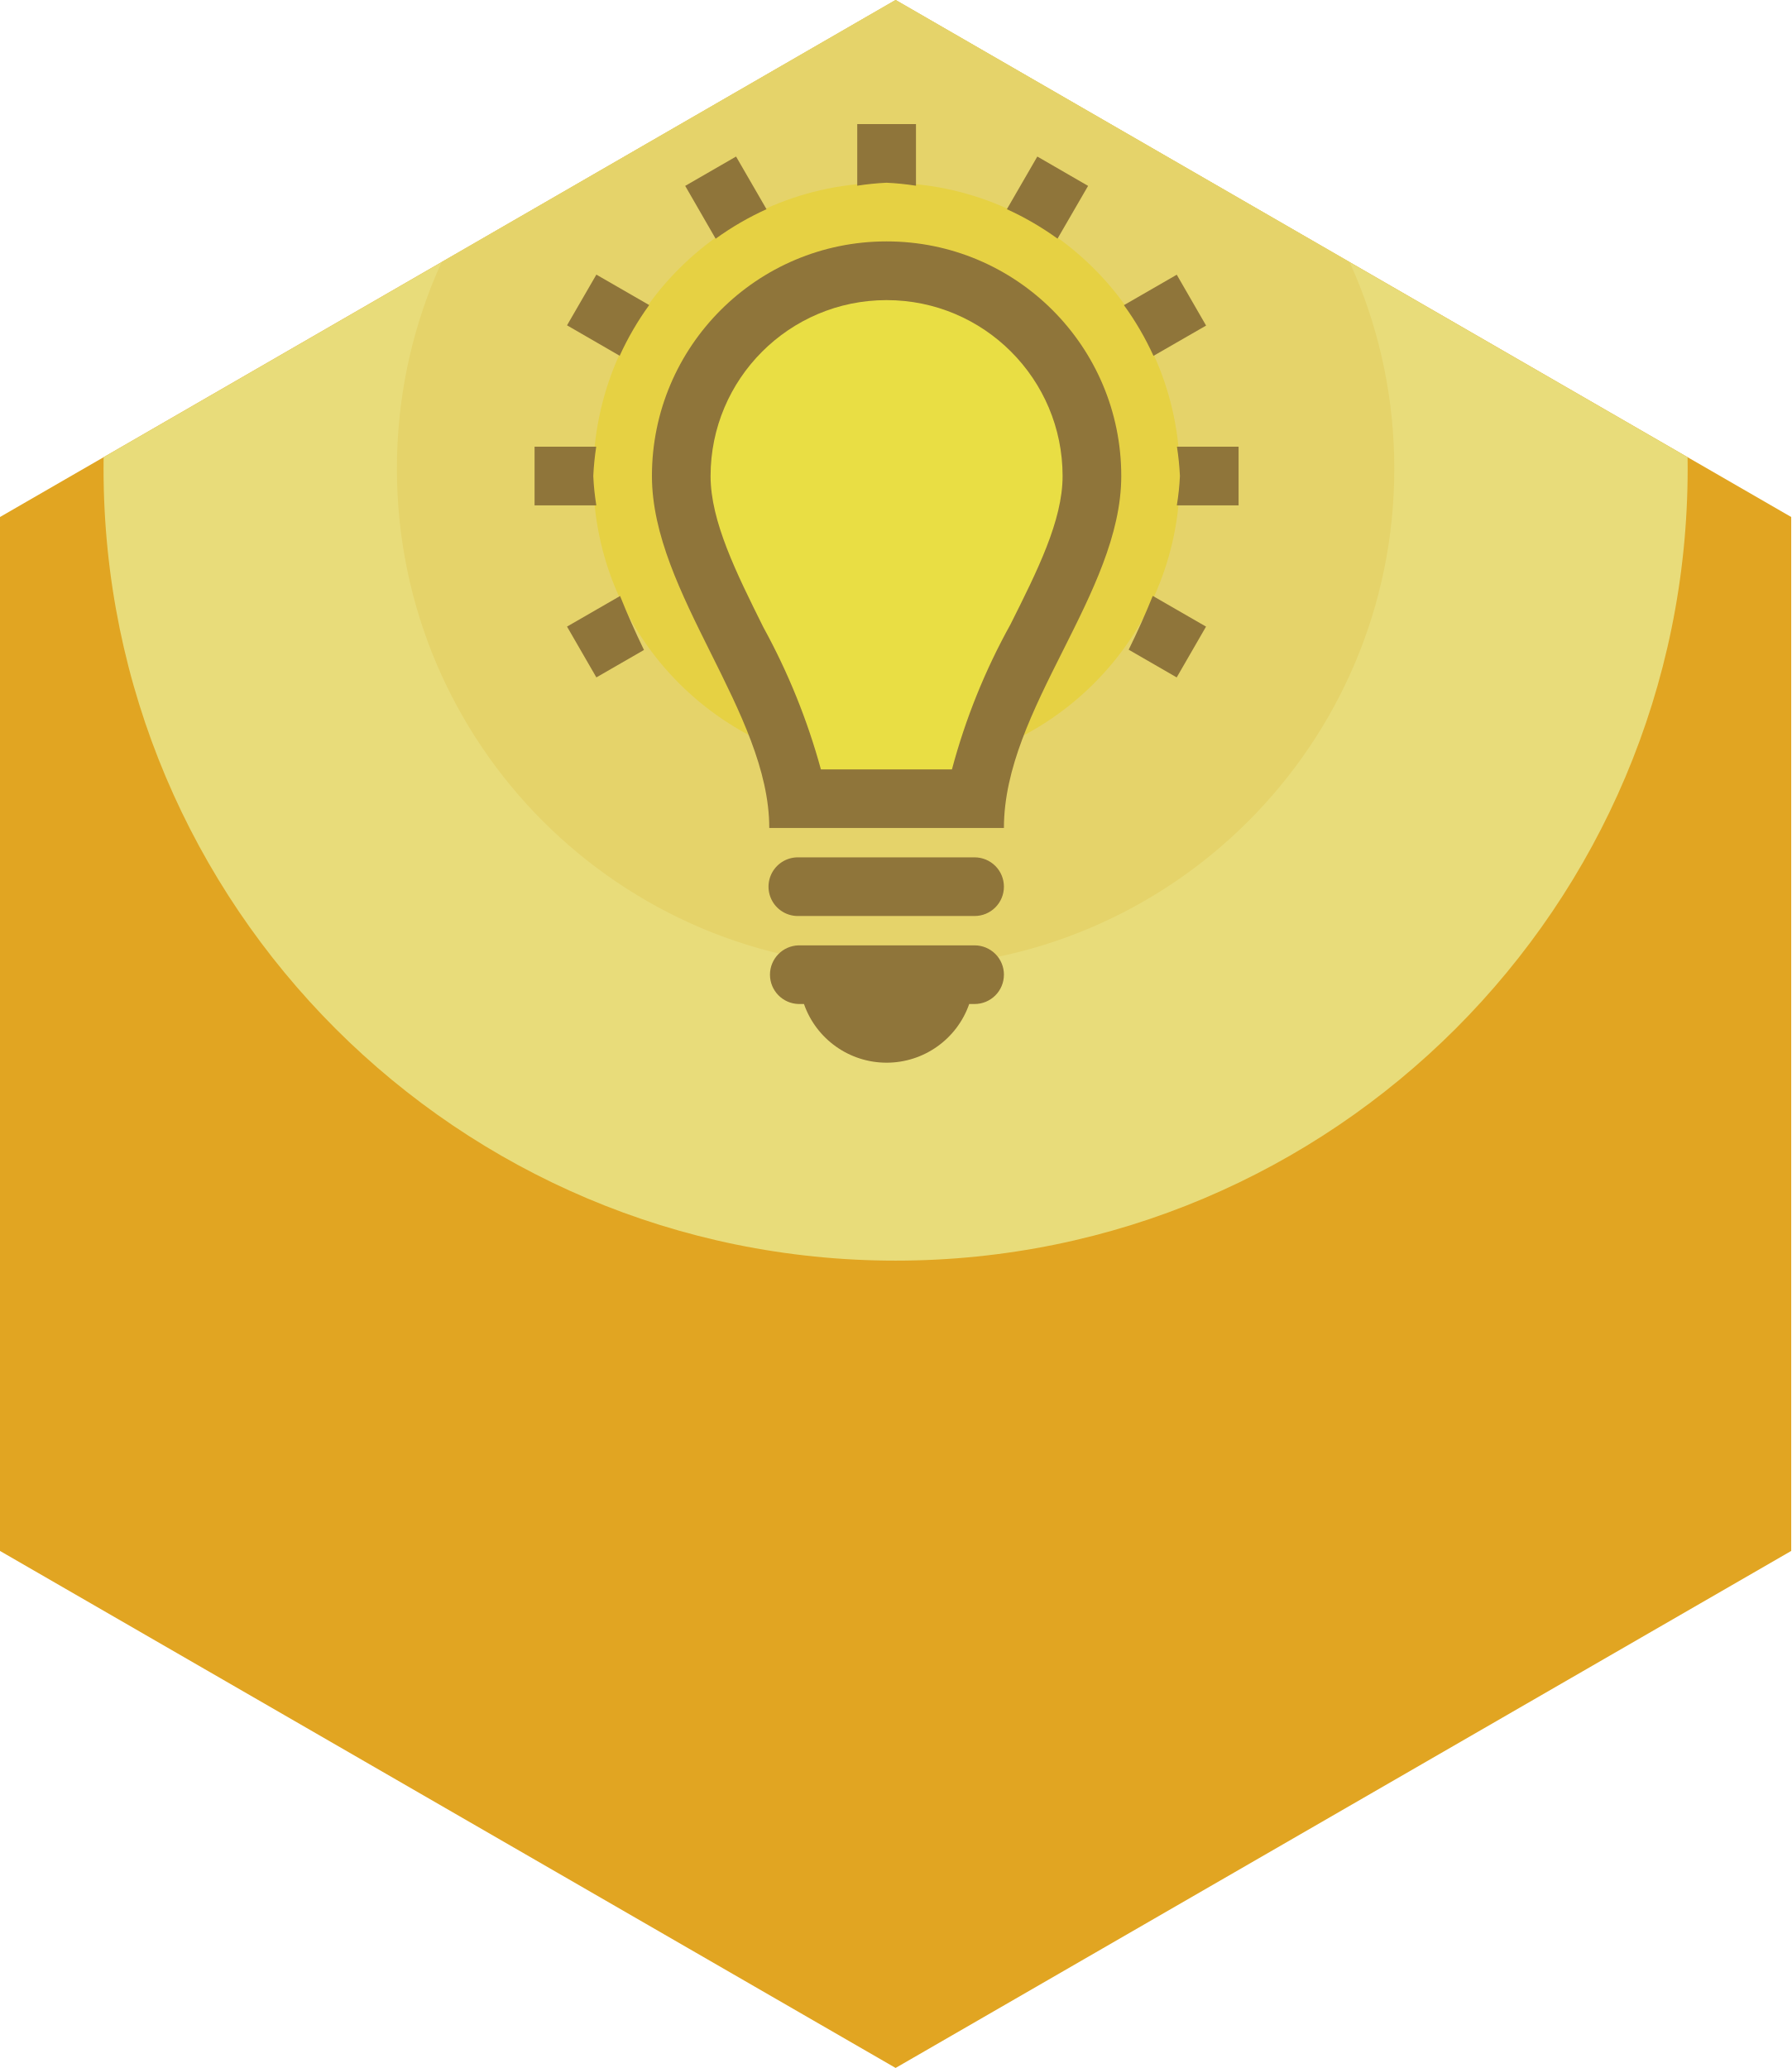
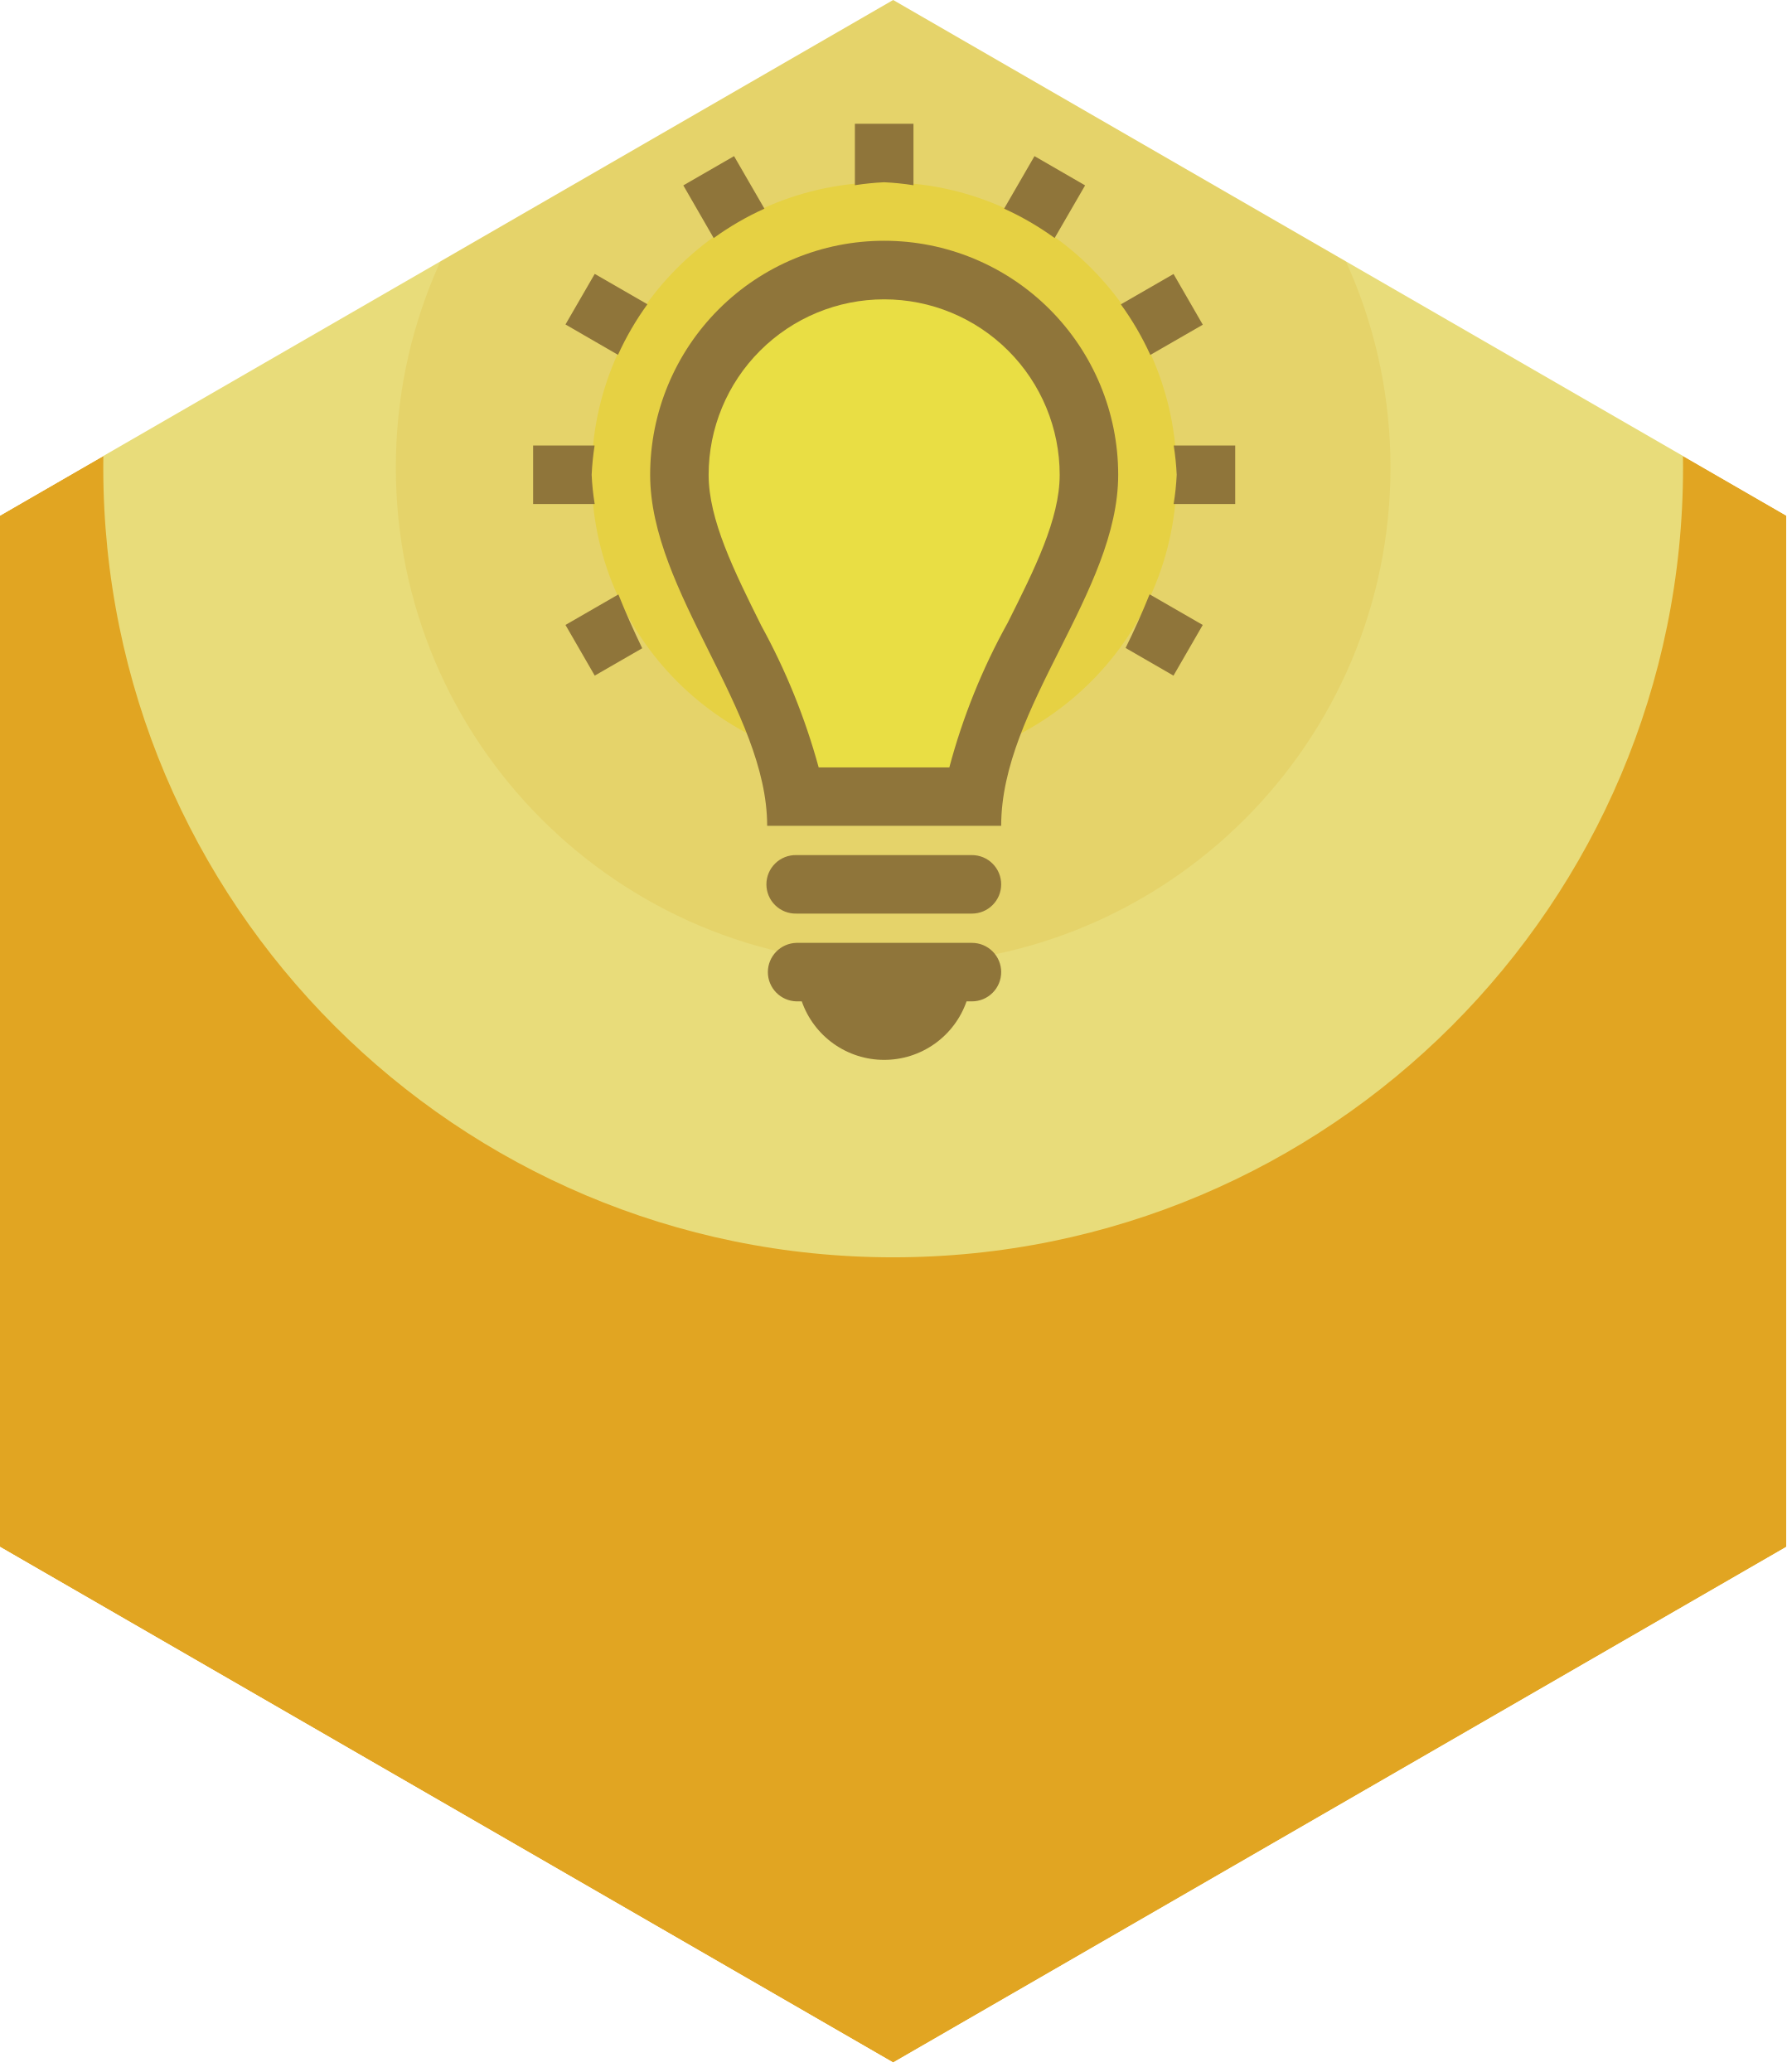
- <svg xmlns="http://www.w3.org/2000/svg" width="100" height="115.471" viewBox="0 0 100 115.471">
-   <defs>
-     <clipPath id="clip-path">
-       <path id="SVGID" d="M182.166,86.6V28.868L132.166,0l-50,28.868V86.6l38.411,22.177,11.589,6.691Z" transform="translate(-82.166)" fill="none" />
-     </clipPath>
-   </defs>
-   <g id="Inspirations" transform="translate(-683.075 -118)">
-     <g id="Group_3" data-name="Group 3" transform="translate(683.075 118)">
-       <path id="Path_1" data-name="Path 1" d="M182.166,86.6V28.868L132.166,0l-50,28.868V86.6l38.411,22.177,11.589,6.691Z" transform="translate(-82.166)" fill="#e1a522" />
-       <g id="Group_1" data-name="Group 1" clip-path="url(#clip-path)">
-         <circle id="Ellipse_1" data-name="Ellipse 1" cx="44.219" cy="44.219" r="44.219" transform="translate(5.781 -18.048)" fill="#e8dc7a" />
-         <circle id="Ellipse_2" data-name="Ellipse 2" cx="27.841" cy="27.841" r="27.841" transform="translate(22.159 -1.67)" fill="#e5d36a" />
-       </g>
-       <circle id="Ellipse_3" data-name="Ellipse 3" cx="16.377" cy="16.377" r="16.377" transform="translate(33.118 10.203)" fill="#e6d143" />
-       <g id="Group_2" data-name="Group 2" transform="translate(29.843 6.928)">
-         <path id="Path_2" data-name="Path 2" d="M150.823,20.575a13.1,13.1,0,0,0-13.1,13.1c0,6.552,6.551,13.2,6.551,19.653h13.1c0-6.653,6.551-13.1,6.551-19.653a13.1,13.1,0,0,0-13.1-13.1Z" transform="translate(-131.17 -14.024)" fill="#8f753a" />
-         <path id="Path_3" data-name="Path 3" d="M159.466,43.683a35.523,35.523,0,0,0-3.269,8.1h-7.315a36.448,36.448,0,0,0-3.211-7.933c-1.516-3.048-2.949-5.927-2.949-8.445a9.826,9.826,0,0,1,19.653,0C162.374,37.89,160.96,40.7,159.466,43.683Z" transform="translate(-132.895 -15.749)" fill="#e9de44" />
-         <path id="Path_4" data-name="Path 4" d="M160.823,82.213a1.637,1.637,0,0,1-1.638,1.638h-.3a4.885,4.885,0,0,1-9.225,0h-.3a1.638,1.638,0,0,1,0-3.275h9.826a1.637,1.637,0,0,1,1.638,1.638Z" transform="translate(-134.619 -34.718)" fill="#8f753a" />
-         <path id="Path_5" data-name="Path 5" d="M160.823,74.713a1.637,1.637,0,0,1-1.638,1.638h-9.826a1.638,1.638,0,1,1,0-3.275h9.826a1.637,1.637,0,0,1,1.638,1.638Z" transform="translate(-134.619 -32.132)" fill="#8f753a" />
-         <path id="Path_6" data-name="Path 6" d="M132.127,23.407l2.949,1.7a16.308,16.308,0,0,0-1.647,2.831l-2.94-1.7Z" transform="translate(-128.676 -15.001)" fill="#8f753a" />
-         <path id="Path_7" data-name="Path 7" d="M156.859,13.85a15.364,15.364,0,0,0-1.638.166V10.575H158.5v3.442A15.358,15.358,0,0,0,156.859,13.85Z" transform="translate(-137.206 -10.575)" fill="#8f753a" />
-         <path id="Path_8" data-name="Path 8" d="M142.257,17.93l-1.7-2.949,2.84-1.638,1.7,2.94A16.31,16.31,0,0,0,142.257,17.93Z" transform="translate(-132.147 -11.53)" fill="#8f753a" />
-         <path id="Path_9" data-name="Path 9" d="M179.6,27.943a16.314,16.314,0,0,0-1.65-2.831l2.949-1.7,1.638,2.84Z" transform="translate(-145.046 -15.001)" fill="#8f753a" />
-         <path id="Path_10" data-name="Path 10" d="M170.8,17.927a16.468,16.468,0,0,0-2.828-1.644l1.7-2.94,2.834,1.638Z" transform="translate(-141.603 -11.53)" fill="#8f753a" />
-         <path id="Path_11" data-name="Path 11" d="M131.17,41.35h-3.448V38.075h3.442A15.364,15.364,0,0,0,131,39.713,13.916,13.916,0,0,0,131.17,41.35Z" transform="translate(-127.721 -20.06)" fill="#8f753a" />
-         <path id="Path_12" data-name="Path 12" d="M185.905,38.075V41.35h-3.448a13.931,13.931,0,0,0,.173-1.638,15.329,15.329,0,0,0-.166-1.638Z" transform="translate(-146.6 -20.06)" fill="#8f753a" />
-         <path id="Path_13" data-name="Path 13" d="M179.7,50.79l2.975,1.715-1.638,2.837-2.681-1.548C178.844,52.805,179.291,51.807,179.7,50.79Z" transform="translate(-145.187 -24.445)" fill="#8f753a" />
-         <path id="Path_14" data-name="Path 14" d="M133.451,50.8c.406,1.017.854,2.022,1.334,3.013l-2.658,1.532-1.638-2.837Z" transform="translate(-128.676 -24.449)" fill="#8f753a" />
-       </g>
-     </g>
+ <svg xmlns="http://www.w3.org/2000/svg" width="100" height="116" viewBox="0 0 100 116" fill="none">
+   <mask id="mask0" mask-type="alpha" maskUnits="userSpaceOnUse" x="0" y="0" width="100" height="116">
+     <path d="M100 86.6V28.868L50 -7.62939e-06L0 28.868V86.6L38.411 108.777L50 115.468L100 86.6Z" fill="#E1A522" />
+   </mask>
+   <g mask="url(#mask0)">
+     <path d="M100 86.6V28.868L50 -7.62939e-06L0 28.868V86.6L38.411 108.777L50 115.468L100 86.6Z" fill="#E1A522" />
+     <path d="M50 70.39C74.421 70.39 94.219 50.593 94.219 26.171C94.219 1.75 74.421 -18.048 50 -18.048C25.578 -18.048 5.781 1.75 5.781 26.171C5.781 50.593 25.578 70.39 50 70.39Z" fill="#E8DC7A" />
+     <path d="M50 54.012C65.376 54.012 77.841 41.547 77.841 26.171C77.841 10.795 65.376 -1.67 50 -1.67C34.624 -1.67 22.159 10.795 22.159 26.171C22.159 41.547 34.624 54.012 50 54.012Z" fill="#E5D36A" />
+     <path d="M49.495 42.957C58.54 42.957 65.872 35.625 65.872 26.58C65.872 17.535 58.54 10.203 49.495 10.203C40.45 10.203 33.118 17.535 33.118 26.58C33.118 35.625 40.45 42.957 49.495 42.957Z" fill="#E6D143" />
+     <path d="M49.496 13.479C46.022 13.479 42.69 14.859 40.233 17.316C37.776 19.773 36.396 23.105 36.396 26.579C36.396 33.131 42.947 39.779 42.947 46.232H56.047C56.047 39.579 62.598 33.132 62.598 26.579C62.598 23.105 61.218 19.773 58.761 17.316C56.304 14.859 52.972 13.479 49.498 13.479H49.496Z" fill="#8F753A" />
+     <path d="M56.414 34.862C54.995 37.417 53.897 40.138 53.145 42.962H45.83C45.075 40.201 43.997 37.538 42.619 35.029C41.103 31.981 39.67 29.102 39.67 26.584C39.67 23.978 40.705 21.478 42.548 19.636C44.391 17.793 46.89 16.758 49.496 16.758C52.103 16.758 54.602 17.793 56.445 19.636C58.288 21.478 59.323 23.978 59.323 26.584C59.322 29.069 57.908 31.879 56.414 34.862Z" fill="#E9DE44" />
+     <path d="M56.047 54.423C56.047 54.638 56.005 54.851 55.923 55.05C55.84 55.249 55.72 55.429 55.568 55.581C55.415 55.734 55.235 55.854 55.036 55.937C54.837 56.019 54.624 56.061 54.409 56.061H54.109C53.775 57.018 53.152 57.848 52.325 58.435C51.499 59.022 50.51 59.337 49.496 59.337C48.483 59.337 47.494 59.022 46.668 58.435C45.841 57.848 45.218 57.018 44.884 56.061H44.584C44.157 56.05 43.751 55.873 43.452 55.567C43.154 55.261 42.986 54.851 42.986 54.423C42.986 53.996 43.154 53.586 43.452 53.28C43.751 52.974 44.157 52.797 44.584 52.786H54.41C54.625 52.786 54.838 52.828 55.037 52.91C55.236 52.993 55.416 53.113 55.569 53.266C55.721 53.418 55.841 53.598 55.924 53.797C56.006 53.996 56.048 54.209 56.048 54.424L56.047 54.423Z" fill="#8F753A" />
+     <path d="M56.047 49.509C56.047 49.724 56.005 49.937 55.923 50.136C55.84 50.335 55.72 50.515 55.568 50.667C55.415 50.82 55.235 50.94 55.036 51.023C54.837 51.105 54.624 51.147 54.409 51.147H44.583C44.365 51.152 44.147 51.114 43.944 51.034C43.74 50.954 43.555 50.835 43.399 50.682C43.242 50.529 43.118 50.347 43.033 50.146C42.948 49.944 42.904 49.728 42.904 49.51C42.904 49.291 42.948 49.075 43.033 48.873C43.118 48.672 43.242 48.49 43.399 48.337C43.555 48.184 43.74 48.065 43.944 47.985C44.147 47.905 44.365 47.867 44.583 47.872H54.409C54.624 47.872 54.837 47.914 55.036 47.996C55.235 48.079 55.415 48.199 55.568 48.352C55.72 48.504 55.84 48.684 55.923 48.883C56.005 49.082 56.047 49.295 56.047 49.51V49.509Z" fill="#8F753A" />
+     <path d="M33.294 15.334L36.243 17.034C35.6 17.92 35.049 18.868 34.596 19.865L31.656 18.165L33.294 15.334Z" fill="#8F753A" />
+     <path d="M49.496 10.203C48.947 10.229 48.401 10.284 47.858 10.369V6.928H51.137V10.37C50.593 10.285 50.046 10.229 49.496 10.203V10.203Z" fill="#8F753A" />
+     <path d="M39.953 13.328L38.253 10.379L41.093 8.741L42.793 11.681C41.793 12.133 40.842 12.685 39.953 13.328V13.328Z" fill="#8F753A" />
+     <path d="M64.397 19.87C63.943 18.873 63.391 17.925 62.747 17.039L65.696 15.339L67.334 18.179L64.397 19.87Z" fill="#8F753A" />
+     <path d="M59.04 13.325C58.154 12.684 57.207 12.134 56.212 11.681L57.912 8.741L60.746 10.379L59.04 13.325Z" fill="#8F753A" />
+     <path d="M33.292 28.218H29.844V24.943H33.286C33.202 25.486 33.147 26.032 33.122 26.581C33.146 27.13 33.203 27.676 33.292 28.218V28.218Z" fill="#8F753A" />
+     <path d="M69.148 24.943V28.218H65.7C65.79 27.676 65.848 27.129 65.873 26.58C65.847 26.031 65.792 25.485 65.707 24.942L69.148 24.943Z" fill="#8F753A" />
+     <path d="M64.356 33.273L67.331 34.988L65.693 37.825L63.012 36.277C63.5 35.288 63.947 34.29 64.356 33.273Z" fill="#8F753A" />
+     <path d="M34.618 33.279C35.024 34.296 35.472 35.301 35.952 36.292L33.294 37.824L31.656 34.987L34.618 33.279Z" fill="#8F753A" />
  </g>
</svg>
